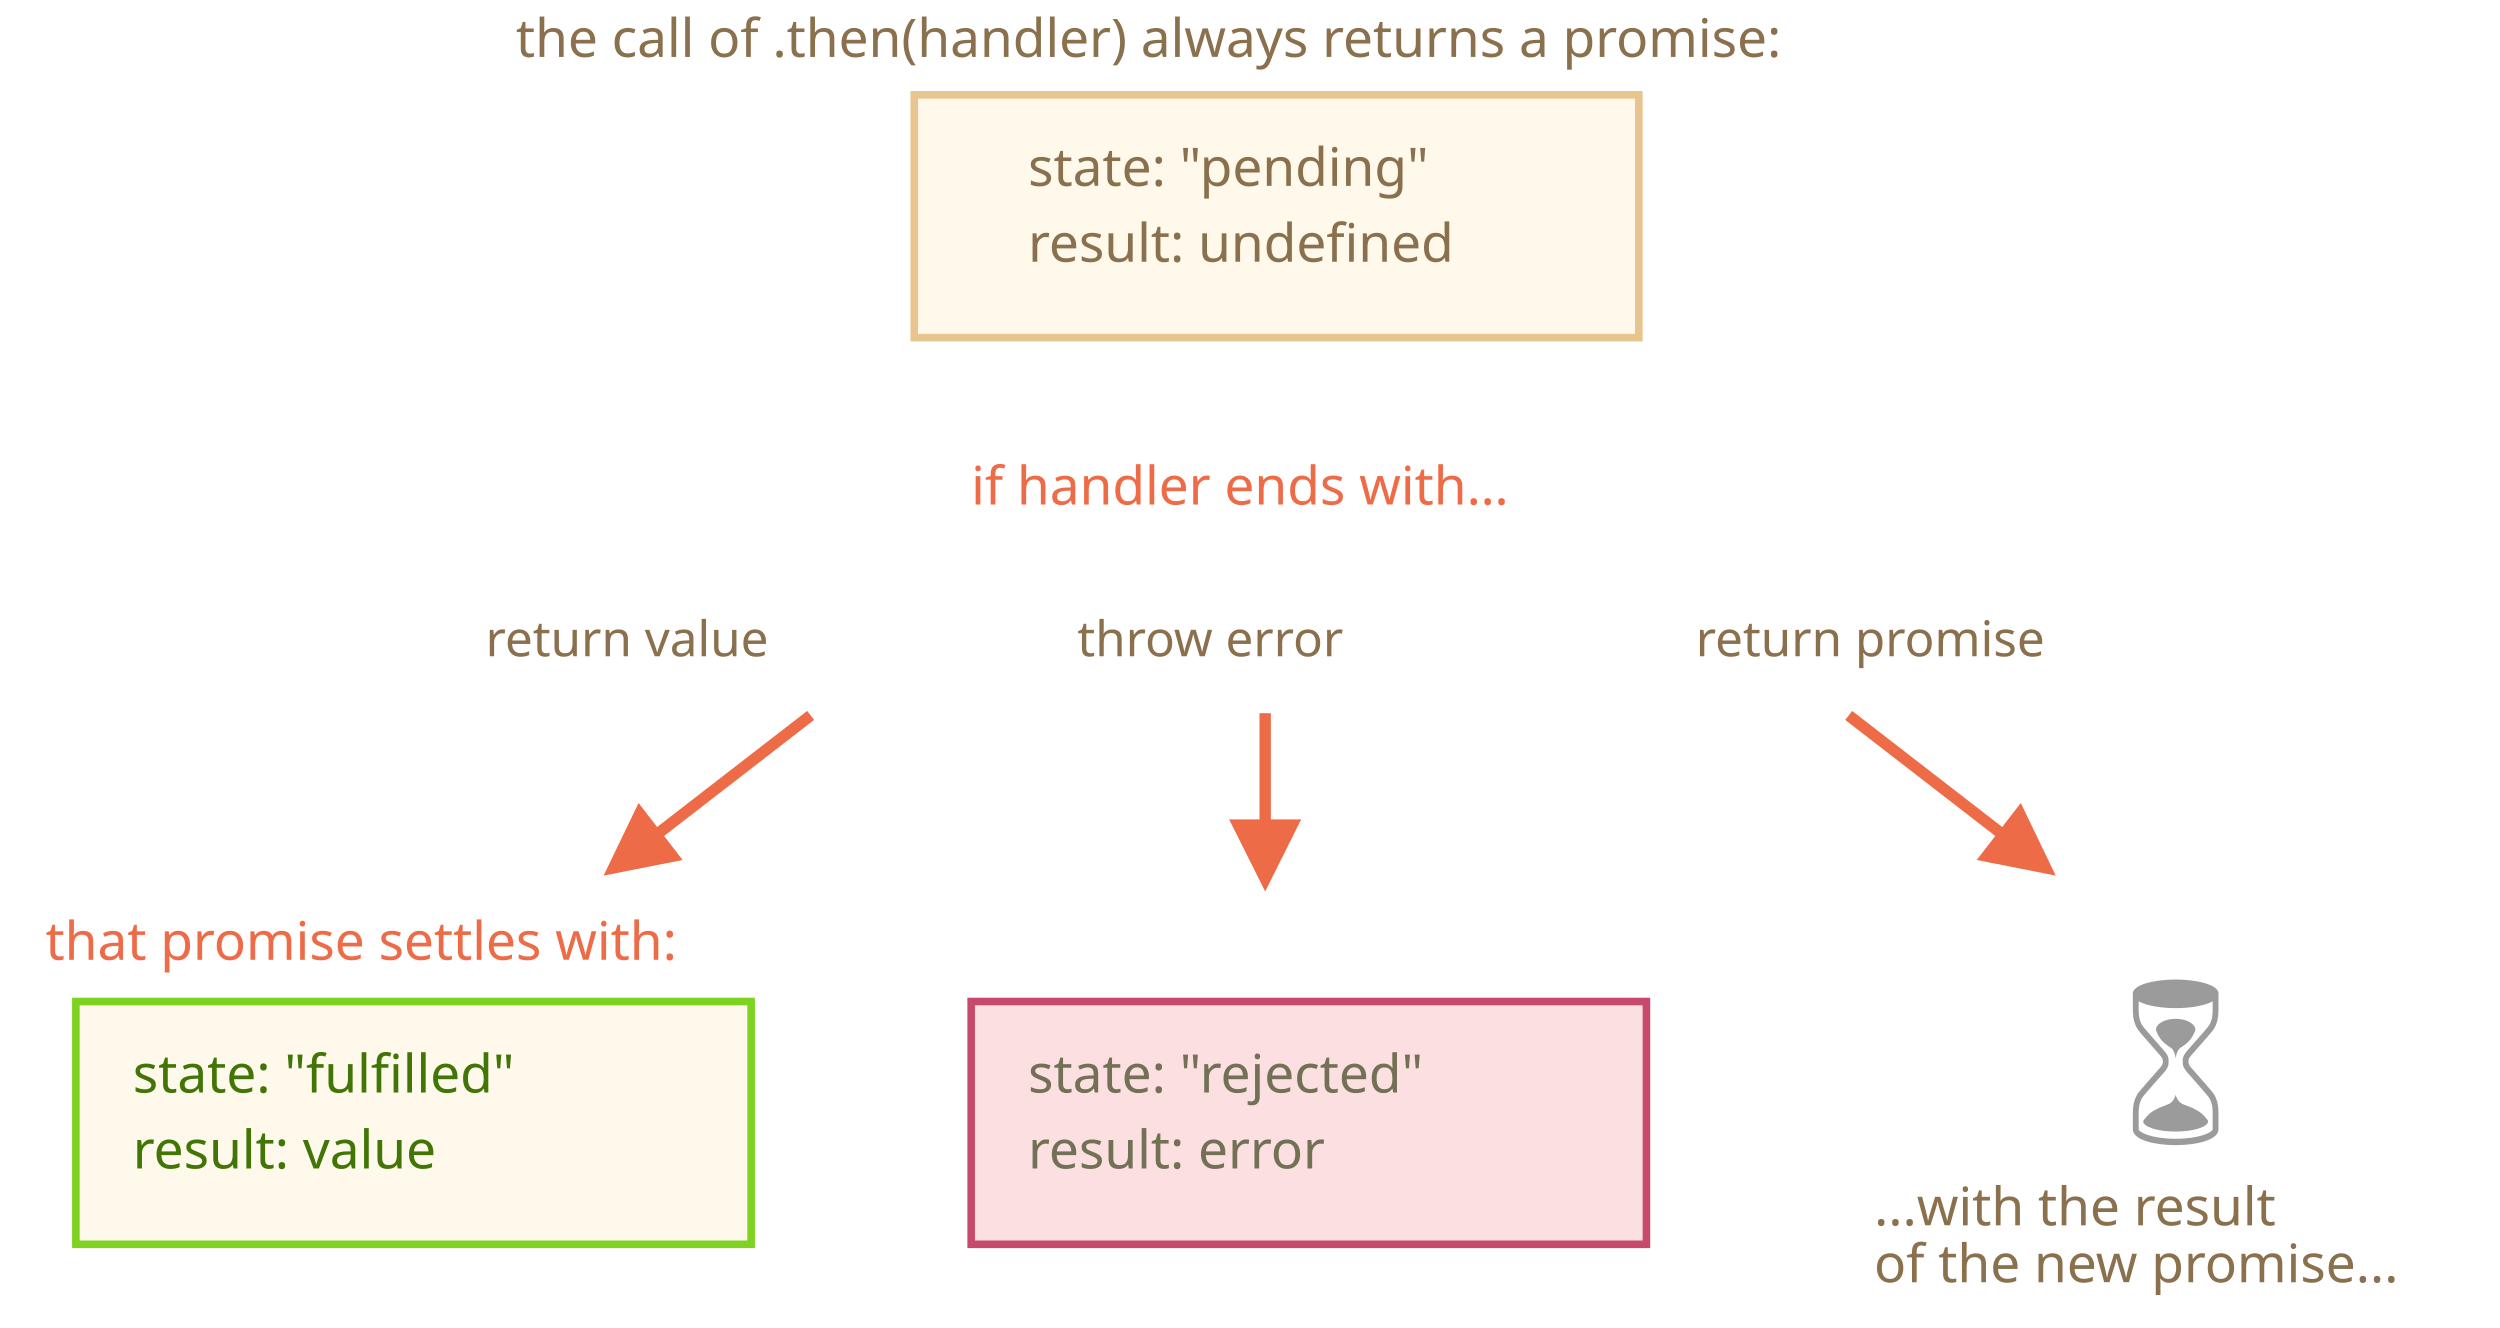
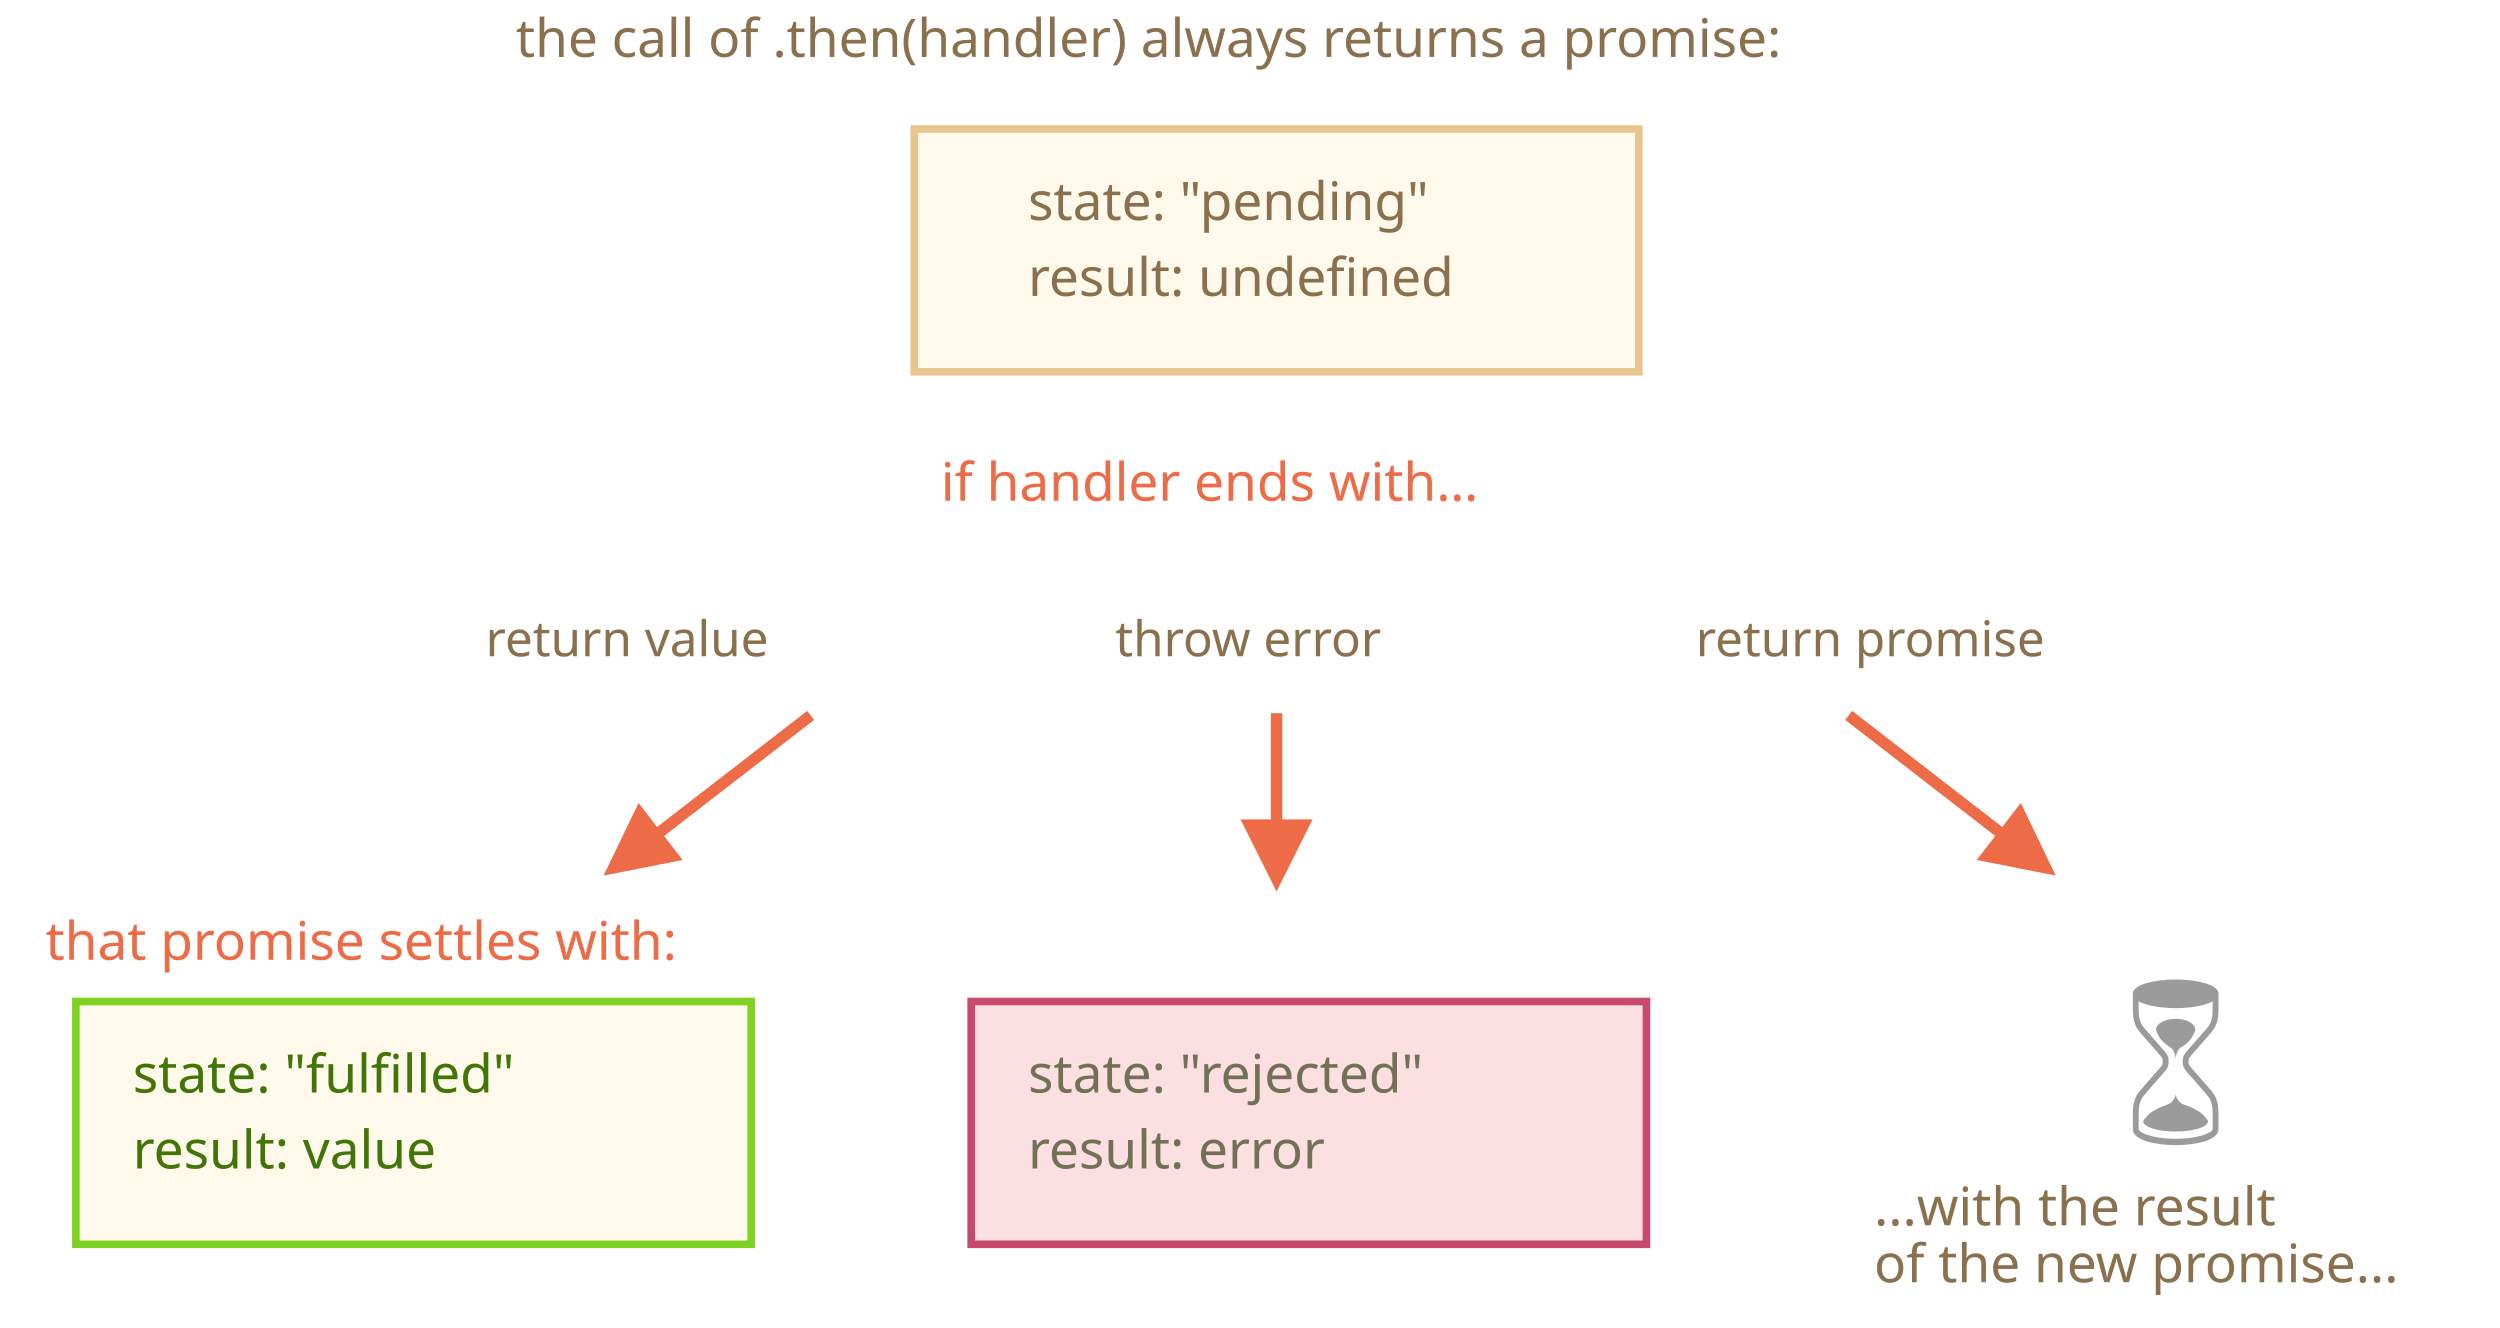
<svg xmlns="http://www.w3.org/2000/svg" width="659px" height="350px" viewBox="0 0 659 350" version="1.1">
  <g id="promise" stroke="none" stroke-width="1" fill="none" fill-rule="evenodd">
    <g id="promise-handler-variants.svg">
      <path id="Line-Copy" d="M525.949,220.367 L486.396,189.769 L488.231,187.396 L527.785,217.994 L532.68,211.666 L541.895,230.806 L521.055,226.694 L525.949,220.367 Z" fill="#EE6B47" fill-rule="nonzero" />
-       <path id="Line-Copy-3" d="M332,216 L332,188 L335,188 L335,216 L343,216 L333.5,235 L324,216 L332,216 Z" fill="#EE6B47" fill-rule="nonzero" />
+       <path id="Line-Copy-3" d="M335,216 L335,188 L338,188 L338,216 L346,216 L336.5,235 L327,216 L335,216 Z" fill="#EE6B47" fill-rule="nonzero" />
      <path id="Line-Copy-2" d="M173.215,217.994 L212.769,187.396 L214.604,189.769 L175.051,220.367 L179.945,226.694 L159.105,230.806 L168.32,211.666 L173.215,217.994 Z" fill="#EE6B47" fill-rule="nonzero" />
      <text id="return-value" font-family="PTMono-Regular, PT Mono" font-size="13" font-weight="normal" fill="#8A704D">
        <tspan x="128" y="173">return value</tspan>
      </text>
      <text id="return-promise" font-family="PTMono-Regular, PT Mono" font-size="13" font-weight="normal" fill="#8A704D">
        <tspan x="447" y="173">return promise</tspan>
      </text>
      <text id="throw-error" font-family="PTMono-Regular, PT Mono" font-size="13" font-weight="normal" fill="#8A704D">
-         <tspan x="284" y="173">throw error</tspan>
+         <tspan x="294" y="173">throw error</tspan>
      </text>
      <rect id="Rectangle-1-Copy" stroke="#7ED321" stroke-width="2" fill="#FFF9EB" x="20" y="264" width="178" height="64" />
      <text id="state:-&quot;fulfilled&quot;-r" font-family="PTMono-Regular, PT Mono" font-size="14" font-weight="normal" line-spacing="20" fill="#417505">
        <tspan x="35" y="288">state:  "fulfilled"</tspan>
        <tspan x="35" y="308">result: value</tspan>
      </text>
      <rect id="Rectangle-1-Copy-3" stroke="#C74A6C" stroke-width="2" fill="#FCDFE1" x="256" y="264" width="178" height="64" />
      <text id="state:-&quot;rejected&quot;-re" font-family="PTMono-Regular, PT Mono" font-size="14" font-weight="normal" line-spacing="20" fill="#727155">
        <tspan x="271" y="288">state:  "rejected"</tspan>
        <tspan x="271" y="308">result: error</tspan>
      </text>
      <g id="noun_88566_cc-copy" transform="translate(562, 258)" fill="#9B9B9B">
        <path d="M22.79,35.592 C22.789,34.969 22.774,34.23 22.666,33.465 C22.569,32.777 22.388,32.107 22.127,31.475 C21.989,31.142 21.817,30.8 21.616,30.458 C21.335,29.979 19.916,28.317 16.555,24.531 C16.25,24.188 16.033,23.943 15.953,23.85 L15.702,23.561 C15.645,23.495 15.589,23.429 15.534,23.362 C15.481,23.298 15.429,23.233 15.378,23.167 C15.347,23.125 15.316,23.082 15.286,23.04 C15.167,22.874 15.089,22.746 15.033,22.627 C14.958,22.469 14.919,22.356 14.907,22.262 C14.889,22.127 14.891,21.96 14.894,21.784 L14.894,21.729 C14.897,21.536 14.901,21.366 14.931,21.238 C14.954,21.141 15.004,21.034 15.09,20.899 C15.202,20.723 15.324,20.537 15.453,20.375 C15.577,20.22 15.708,20.069 15.848,19.909 L15.953,19.788 C16.033,19.696 16.25,19.452 16.552,19.11 C19.915,15.322 21.334,13.659 21.616,13.18 C21.817,12.838 21.989,12.496 22.127,12.163 C22.388,11.531 22.57,10.862 22.666,10.173 C22.774,9.408 22.789,8.668 22.79,8.046 C22.792,7.031 22.791,5.436 22.79,4.311 C22.816,4.2 22.833,4.088 22.833,3.972 C22.833,1.521 16.996,0.198 11.505,0.198 C6.013,0.198 0.176,1.521 0.176,3.972 C0.176,4.085 0.193,4.195 0.217,4.303 C0.216,5.429 0.215,7.029 0.217,8.046 C0.218,8.631 0.233,9.402 0.341,10.173 C0.438,10.863 0.62,11.532 0.881,12.163 C1.019,12.497 1.191,12.839 1.391,13.18 C1.673,13.659 3.093,15.322 6.455,19.11 C6.758,19.452 6.974,19.696 7.055,19.788 L7.155,19.903 C7.296,20.065 7.43,20.218 7.555,20.375 C7.683,20.536 7.805,20.722 7.918,20.899 C8.004,21.034 8.054,21.141 8.077,21.238 C8.107,21.366 8.111,21.529 8.114,21.728 L8.114,21.782 C8.117,21.959 8.119,22.126 8.101,22.262 C8.089,22.356 8.05,22.468 7.975,22.626 C7.918,22.746 7.84,22.873 7.722,23.04 C7.692,23.083 7.66,23.125 7.63,23.166 C7.579,23.233 7.527,23.298 7.474,23.362 C7.419,23.429 7.362,23.495 7.307,23.559 C7.294,23.574 7.235,23.64 7.139,23.749 C1.817,29.734 1.496,30.279 1.391,30.458 C1.191,30.799 1.019,31.141 0.88,31.475 C0.62,32.106 0.438,32.776 0.341,33.465 C0.233,34.236 0.218,35.007 0.217,35.592 C0.215,36.713 0.216,38.545 0.217,39.666 C0.217,42.547 6.068,43.86 11.505,43.86 C16.941,43.86 22.792,42.547 22.792,39.666 L22.791,39.11 C22.791,38.003 22.792,36.542 22.79,35.592 L22.79,35.592 Z M21.256,39.665 L21.256,39.695 C21.172,40.463 17.857,42.182 11.505,42.182 C5.07,42.182 1.752,40.418 1.752,39.665 C1.751,38.545 1.749,36.715 1.752,35.595 C1.752,35.036 1.766,34.376 1.858,33.719 C1.933,33.181 2.075,32.659 2.278,32.167 C2.386,31.907 2.522,31.637 2.681,31.367 C2.771,31.219 3.436,30.32 8.239,24.918 C8.349,24.795 8.413,24.722 8.422,24.712 C8.486,24.637 8.55,24.562 8.613,24.485 C8.681,24.404 8.747,24.32 8.812,24.235 C8.853,24.18 8.894,24.125 8.934,24.069 C9.044,23.913 9.206,23.675 9.337,23.398 C9.443,23.174 9.571,22.87 9.619,22.501 C9.654,22.234 9.651,21.981 9.648,21.757 L9.647,21.705 C9.643,21.414 9.634,21.128 9.563,20.822 C9.494,20.529 9.367,20.24 9.176,19.94 C9.039,19.725 8.888,19.495 8.711,19.273 C8.564,19.088 8.412,18.914 8.265,18.746 L8.168,18.634 C8.086,18.539 7.865,18.29 7.556,17.942 C4.538,14.541 2.898,12.633 2.682,12.273 C2.522,12 2.386,11.731 2.278,11.471 C2.075,10.979 1.933,10.457 1.858,9.919 C1.766,9.262 1.752,8.602 1.751,8.042 C1.75,7.471 1.75,6.715 1.75,5.962 C3.856,7.131 7.759,7.746 11.504,7.746 C15.248,7.746 19.151,7.131 21.257,5.963 C21.257,6.715 21.257,7.471 21.256,8.042 C21.255,8.602 21.241,9.263 21.149,9.919 C21.074,10.457 20.932,10.979 20.729,11.471 C20.621,11.73 20.486,12 20.326,12.272 C20.109,12.633 18.469,14.541 15.451,17.942 C15.142,18.29 14.921,18.539 14.839,18.634 L14.737,18.751 C14.592,18.917 14.442,19.09 14.295,19.273 C14.118,19.496 13.967,19.725 13.831,19.94 C13.639,20.24 13.512,20.529 13.444,20.823 C13.372,21.13 13.363,21.416 13.359,21.706 L13.359,21.76 C13.356,21.982 13.352,22.234 13.387,22.501 C13.436,22.87 13.564,23.174 13.67,23.398 C13.801,23.675 13.962,23.913 14.073,24.07 C14.113,24.126 14.154,24.181 14.195,24.235 C14.26,24.32 14.326,24.404 14.393,24.485 C14.456,24.562 14.521,24.637 14.584,24.711 L14.839,25.004 C14.921,25.099 15.143,25.348 15.453,25.698 C18.47,29.098 20.109,31.004 20.325,31.365 C20.486,31.638 20.621,31.908 20.729,32.166 C20.932,32.659 21.074,33.181 21.149,33.719 C21.241,34.375 21.254,35.035 21.256,35.595 C21.258,36.715 21.257,38.545 21.256,39.665 L21.256,39.665 Z" id="Shape" />
        <path d="M19.628,36.874 C19.561,36.79 19.491,36.708 19.421,36.626 C19.1,36.252 18.769,35.888 18.4,35.569 C18.035,35.254 17.641,34.982 17.232,34.741 C16.807,34.49 16.368,34.267 15.925,34.059 C15.478,33.849 15.022,33.668 14.56,33.501 C14.333,33.419 14.107,33.338 13.882,33.251 C13.642,33.158 13.398,33.074 13.17,32.95 C12.989,32.851 12.818,32.73 12.662,32.59 C12.388,32.341 12.156,32.042 11.966,31.713 C11.762,31.358 11.567,30.949 11.504,30.532 C11.44,30.95 11.245,31.358 11.041,31.713 C10.852,32.042 10.62,32.341 10.345,32.59 C10.19,32.73 10.018,32.851 9.838,32.95 C9.61,33.074 9.365,33.158 9.126,33.251 C8.901,33.338 8.674,33.419 8.448,33.501 C7.986,33.668 7.53,33.849 7.082,34.059 C6.639,34.267 6.2,34.49 5.776,34.741 C5.367,34.982 4.973,35.254 4.608,35.569 C4.239,35.888 3.908,36.252 3.587,36.626 C3.517,36.708 3.447,36.79 3.38,36.874 C3.302,36.971 3.226,37.07 3.153,37.171 C3.068,37.287 2.99,37.411 2.935,37.548 C2.935,39.056 6.769,40.279 11.499,40.279 C16.228,40.279 20.062,39.056 20.062,37.548 L20.073,37.548 C20.019,37.411 19.94,37.287 19.855,37.171 C19.781,37.07 19.705,36.971 19.628,36.874 L19.628,36.874 Z" id="Shape" />
        <path d="M10.492,18.391 C10.602,18.496 10.706,18.625 10.8,18.776 C10.967,19.042 11.108,19.361 11.223,19.713 C11.347,20.093 11.465,20.529 11.504,20.975 C11.542,20.529 11.66,20.093 11.784,19.713 C11.899,19.361 12.04,19.042 12.207,18.776 C12.301,18.625 12.405,18.496 12.515,18.391 C12.653,18.258 12.801,18.168 12.947,18.069 C13.083,17.976 13.221,17.889 13.358,17.801 C13.639,17.623 13.915,17.429 14.187,17.205 C14.456,16.982 14.722,16.744 14.98,16.476 C15.228,16.218 15.467,15.928 15.689,15.591 C15.913,15.25 16.113,14.861 16.308,14.461 C16.351,14.374 16.393,14.286 16.434,14.196 C16.481,14.092 16.527,13.987 16.572,13.879 C16.623,13.755 16.671,13.622 16.704,13.476 C16.704,11.864 14.377,10.557 11.507,10.557 C8.636,10.557 6.309,11.864 6.309,13.476 L6.303,13.476 C6.336,13.623 6.383,13.755 6.435,13.879 C6.48,13.987 6.526,14.092 6.573,14.196 C6.614,14.286 6.656,14.374 6.698,14.461 C6.893,14.861 7.094,15.25 7.318,15.591 C7.539,15.928 7.779,16.218 8.027,16.476 C8.285,16.745 8.551,16.983 8.82,17.205 C9.091,17.429 9.368,17.623 9.649,17.801 C9.786,17.889 9.923,17.976 10.06,18.069 C10.206,18.168 10.354,18.257 10.492,18.391 L10.492,18.391 Z" id="Shape" />
      </g>
      <text id="...with-the-result-o" font-family="PTMono-Regular, PT Mono" font-size="14" font-weight="normal" fill="#8A704D">
        <tspan x="494" y="323">...with the result</tspan>
        <tspan x="494" y="338">of the new promise...</tspan>
      </text>
-       <rect id="Rectangle-1-Copy-2" stroke="#E8C48E" stroke-width="2" fill="#FFF9EB" x="241" y="25" width="191" height="64" />
+       <rect id="Rectangle-1-Copy-2" stroke="#E8C48E" stroke-width="2" fill="#FFF9EB" x="241" y="34" width="191" height="64" />
      <text id="state:-&quot;pending&quot;-res" font-family="PTMono-Regular, PT Mono" font-size="14" font-weight="normal" line-spacing="20" fill="#8A704D">
-         <tspan x="271" y="49">state: "pending"</tspan>
-         <tspan x="271" y="69">result: undefined</tspan>
+         <tspan x="271" y="58">state: "pending"</tspan>
+         <tspan x="271" y="78">result: undefined</tspan>
      </text>
      <text id="the-call-of-.then(ha" font-family="PTMono-Regular, PT Mono" font-size="14" font-weight="normal" fill="#8A704D">
        <tspan x="136" y="15">the call of .then(handler) always returns a promise:</tspan>
      </text>
      <text id="if-handler-ends-with" font-family="PTMono-Regular, PT Mono" font-size="14" font-weight="normal" fill="#EE6B47">
-         <tspan x="256" y="133">if handler ends with…</tspan>
+         <tspan x="248" y="132">if handler ends with…</tspan>
      </text>
      <text id="that-promise-settles" font-family="PTMono-Regular, PT Mono" font-size="14" font-weight="normal" fill="#EE6B47">
        <tspan x="12" y="253">that promise settles with:</tspan>
      </text>
    </g>
  </g>
</svg>
